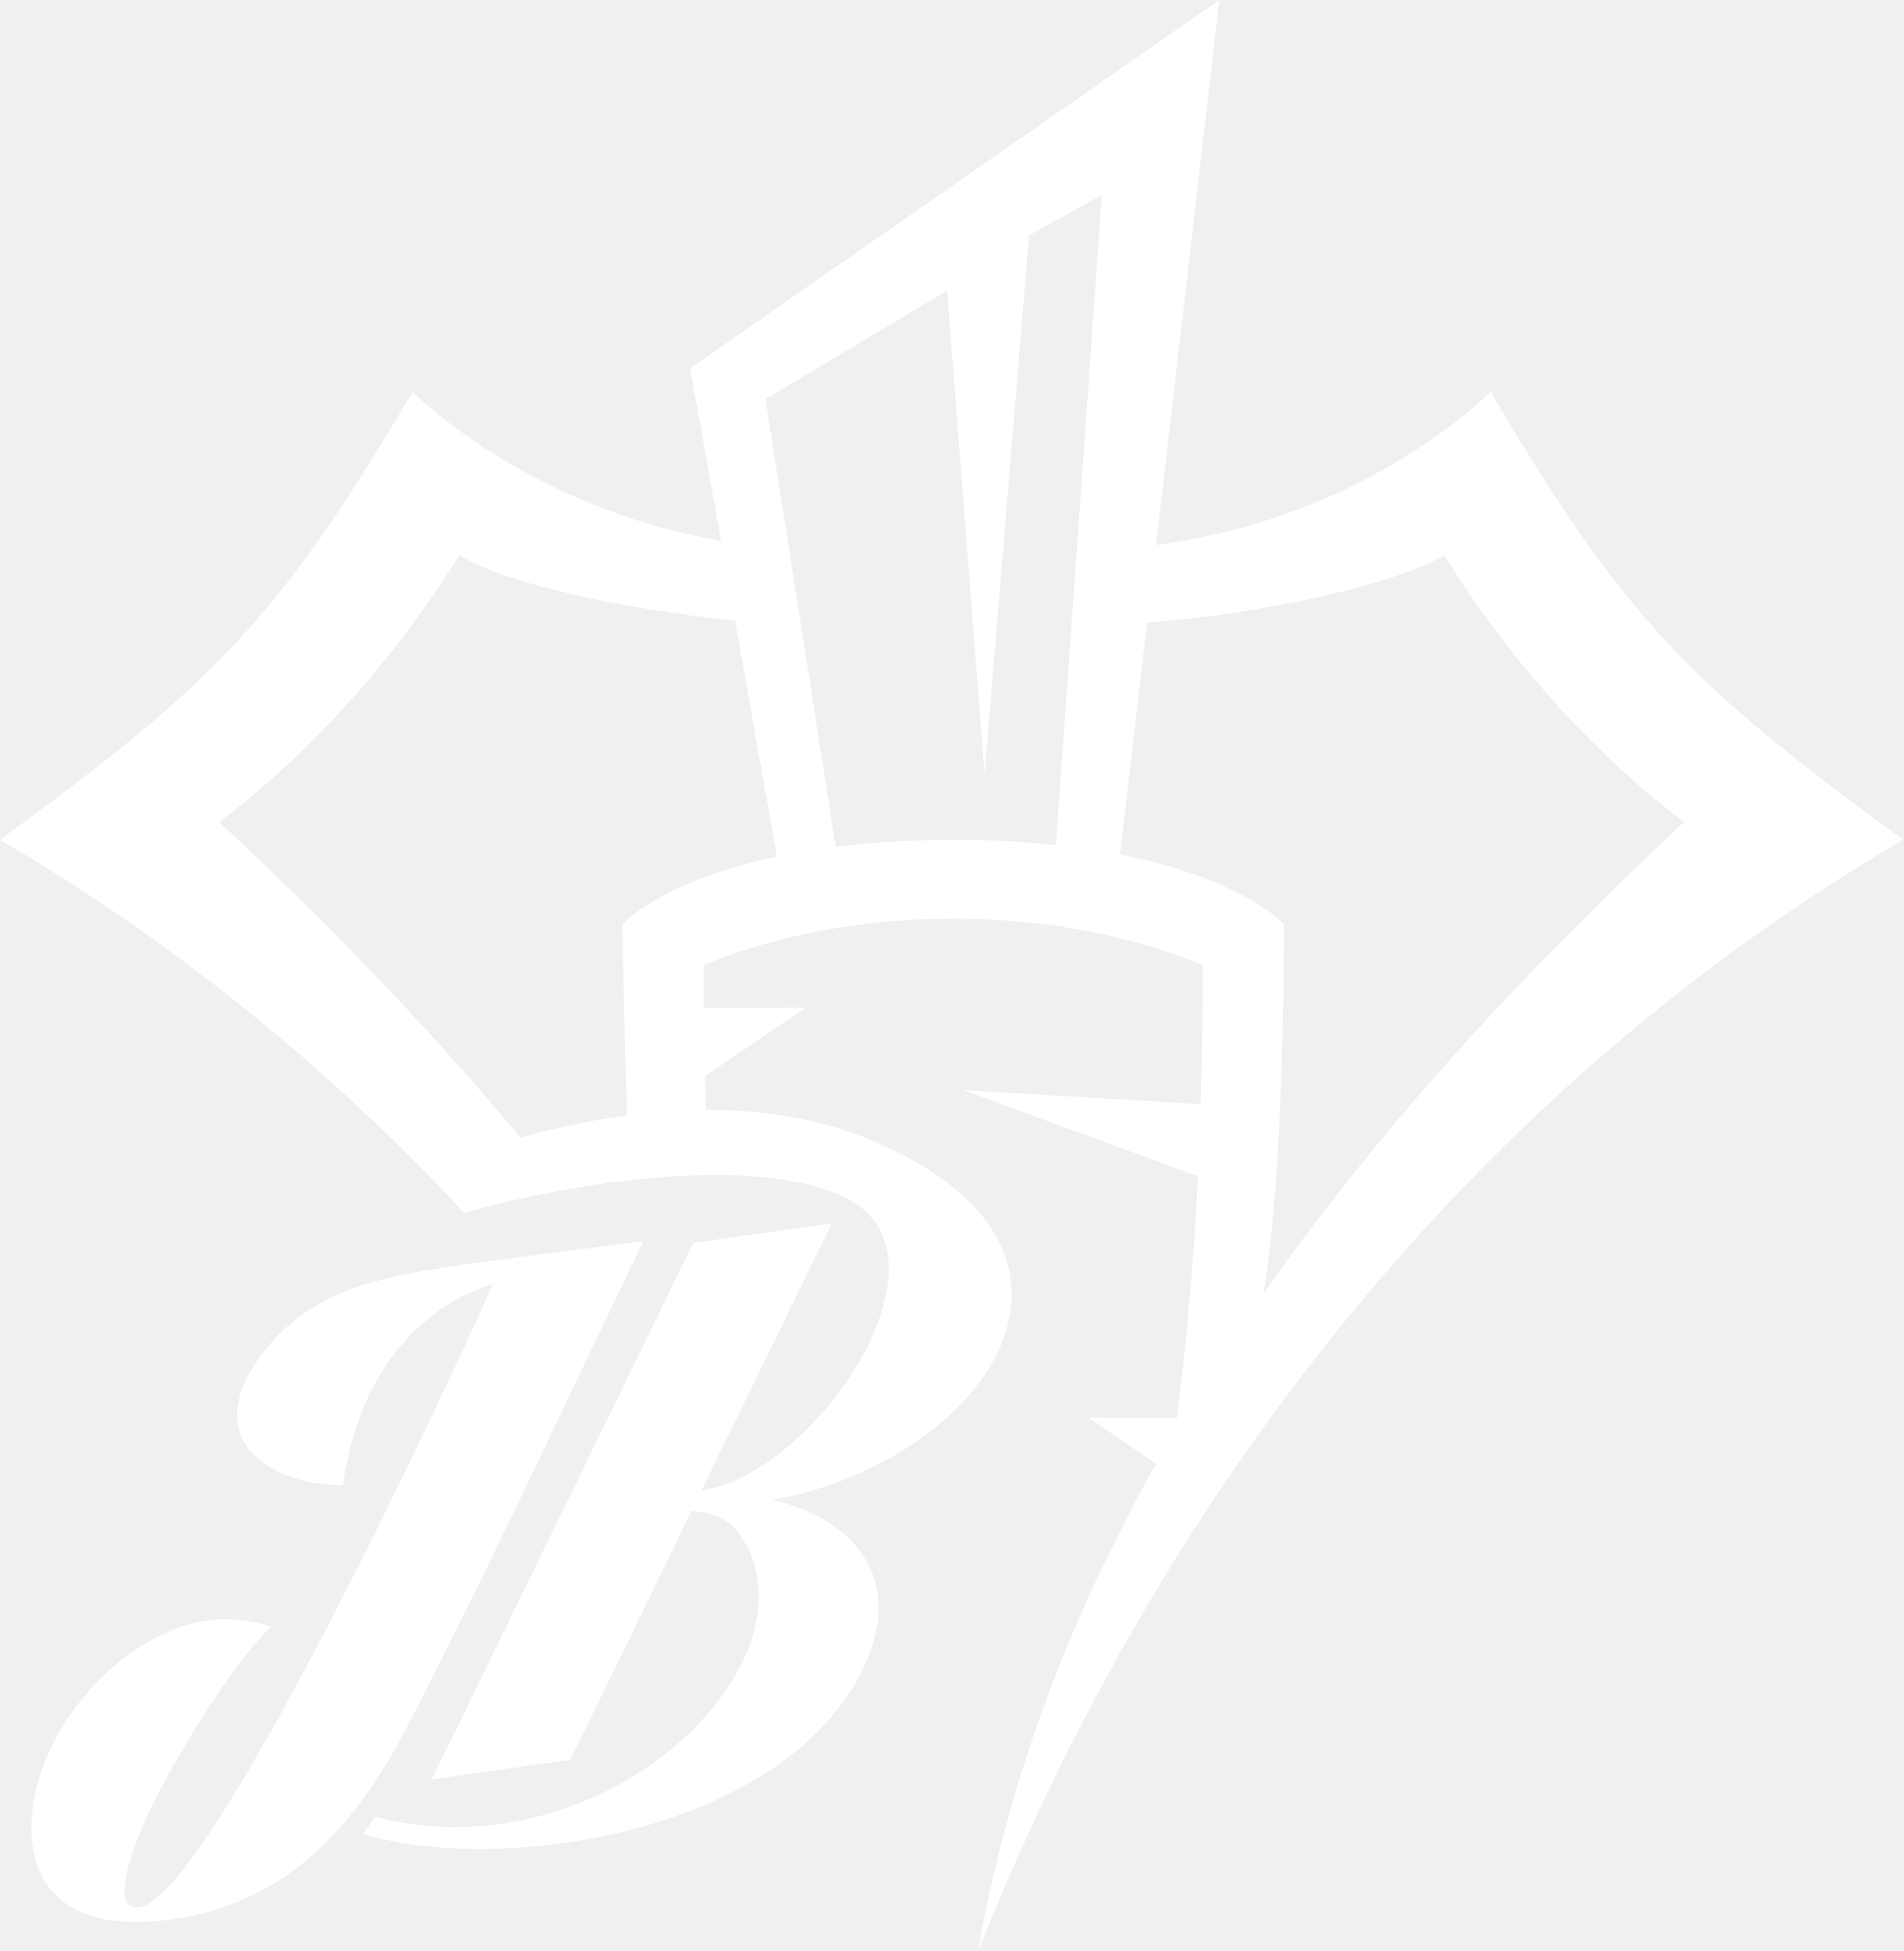
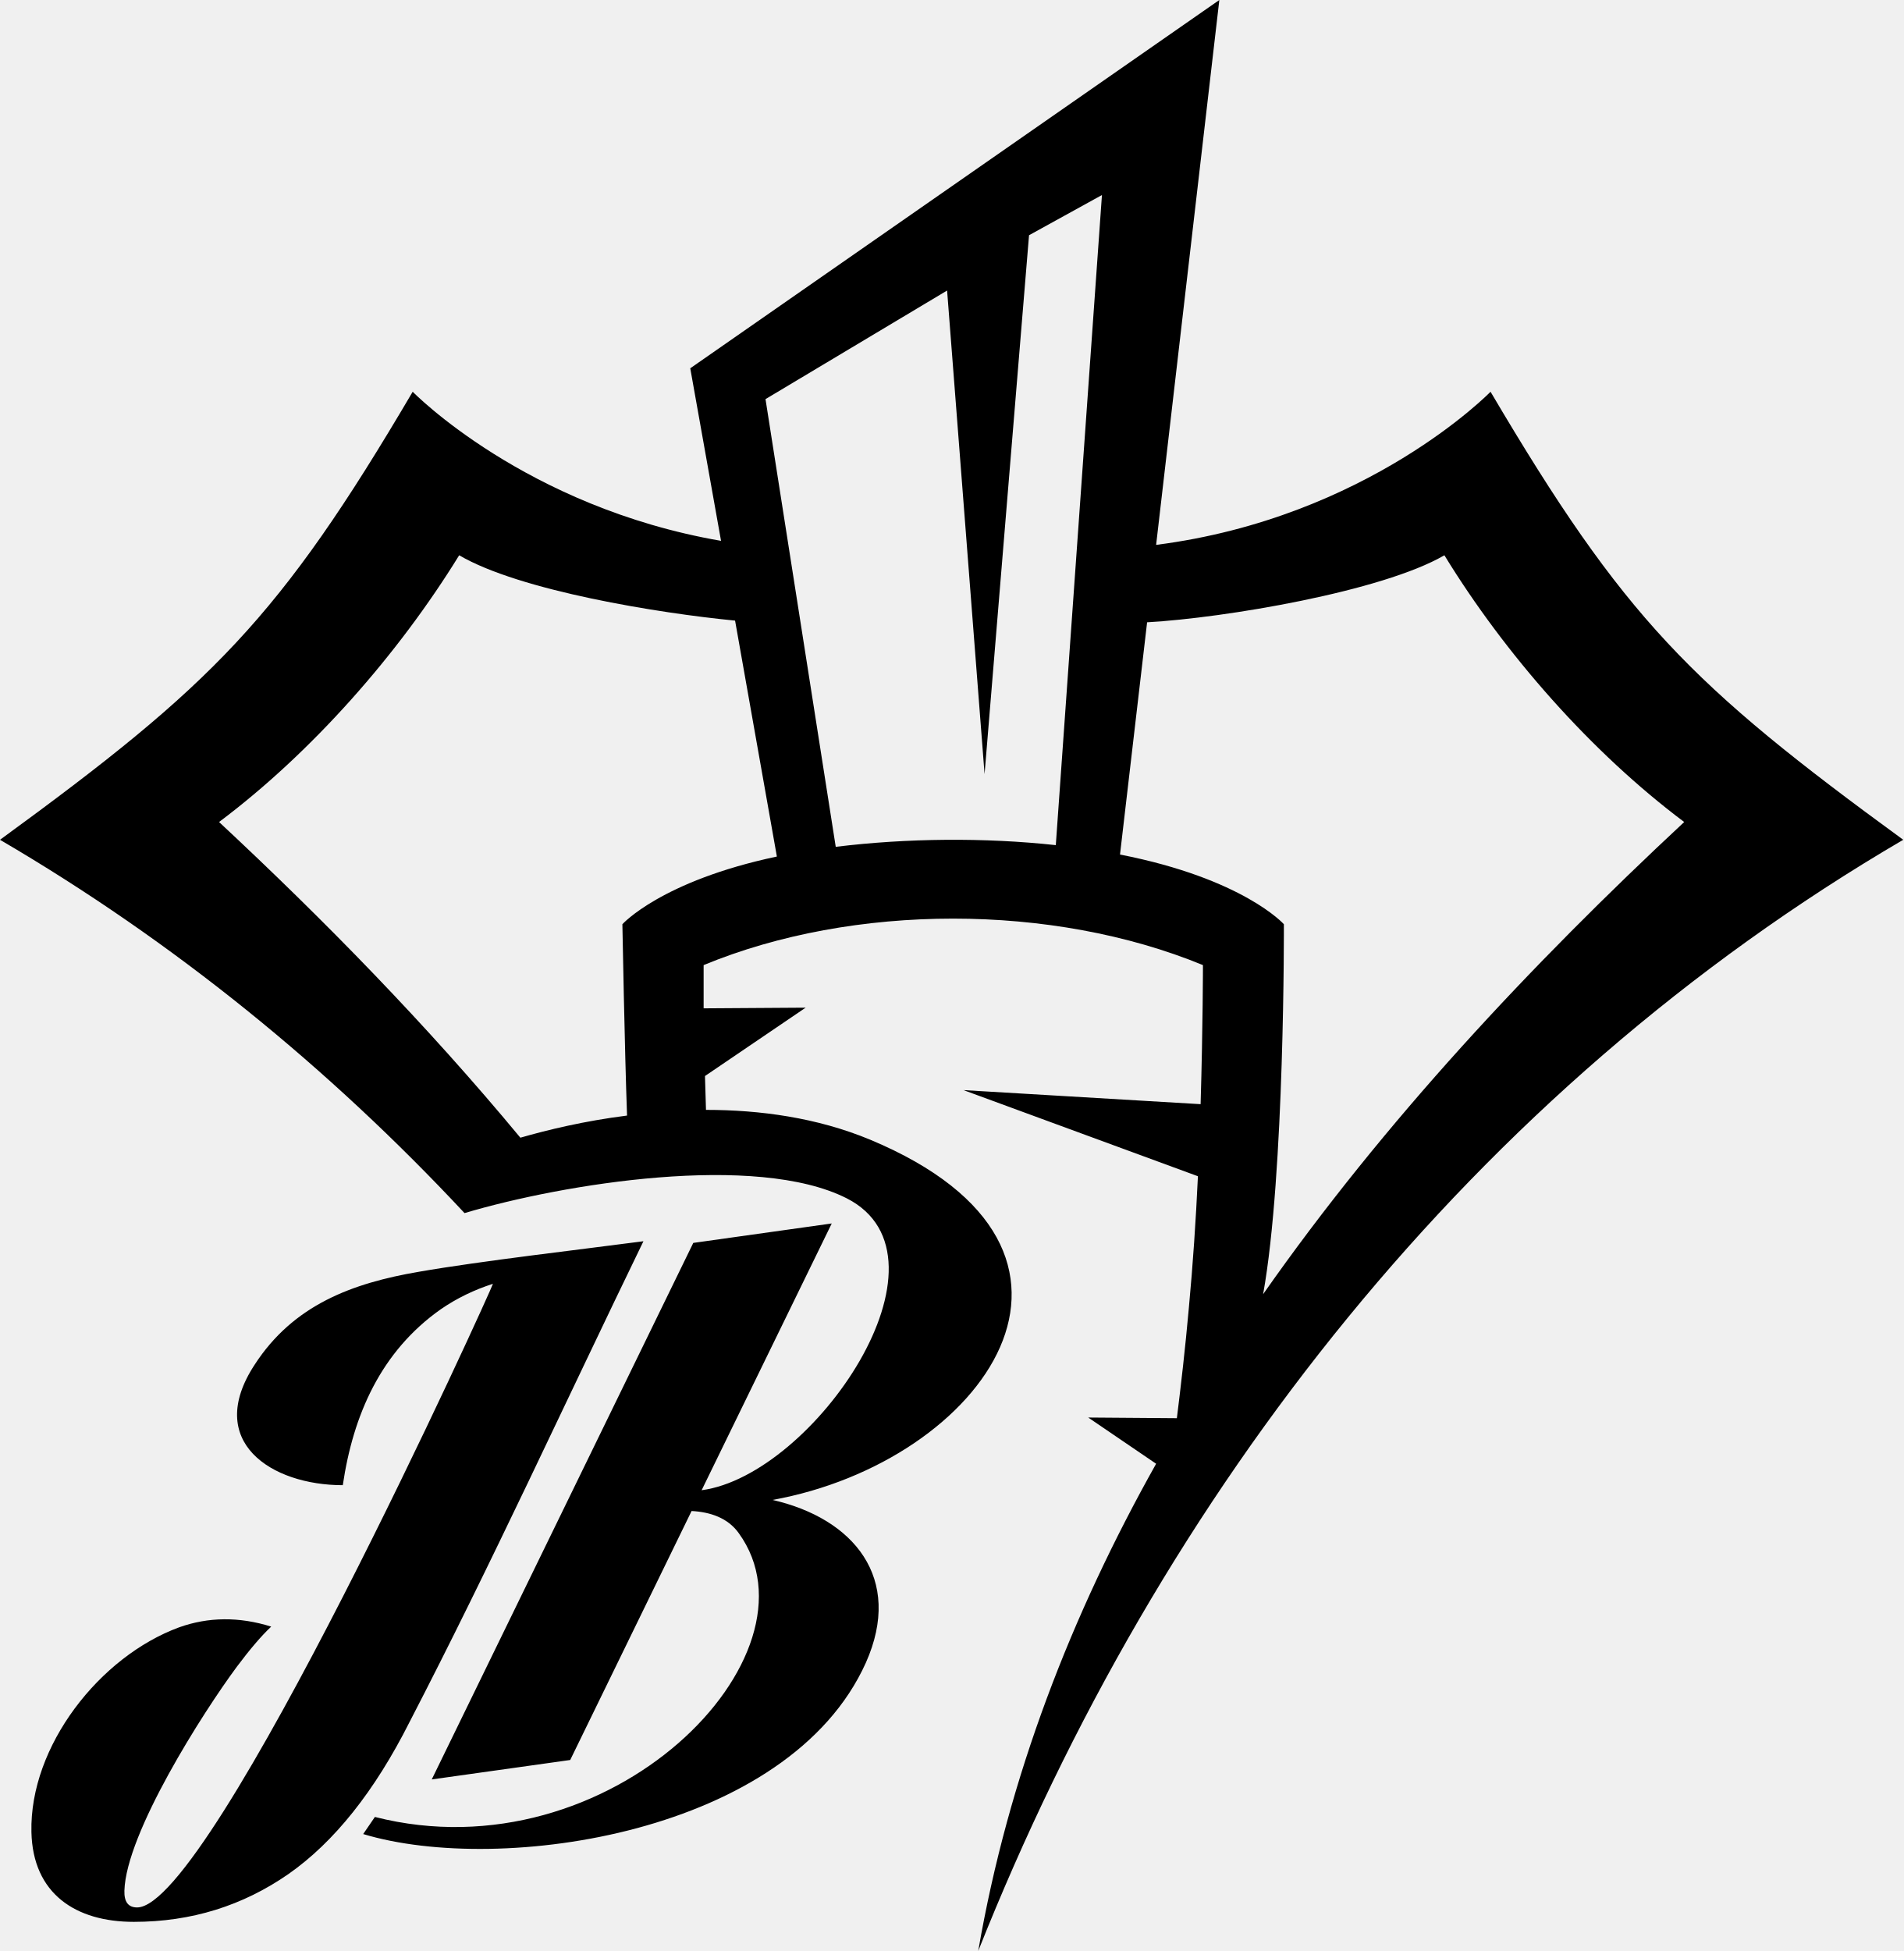
- <svg xmlns="http://www.w3.org/2000/svg" width="80" height="82" viewBox="0 0 80 82" fill="#fff">
+ <svg xmlns="http://www.w3.org/2000/svg" width="80" height="82" viewBox="0 0 80 82">
  <path fill-rule="evenodd" clip-rule="evenodd" d="M20.72 53.958C19.933 54.211 19.202 54.563 18.527 55.028C16.011 56.803 14.845 59.465 14.409 62.422C11.4 62.422 8.589 60.592 10.698 57.366C12.328 54.845 14.802 53.93 17.614 53.451C20.2 53 24.488 52.507 27.046 52.169C23.785 58.887 20.65 65.746 17.22 72.366C15.744 75.296 14.043 77.422 12.131 78.761C10.206 80.099 8.041 80.775 5.623 80.775C3.177 80.775 1.378 79.591 1.321 77C1.237 73.394 4.189 69.62 7.535 68.394C8.758 67.958 10.051 67.944 11.4 68.366C10.979 68.761 10.501 69.324 9.953 70.056C8.533 71.972 5.3 77.042 5.229 79.465C5.215 79.944 5.398 80.169 5.763 80.169C8.898 80.169 20.749 54 20.72 53.958ZM29.576 42.38L33.864 42.352L29.633 45.225C29.647 45.69 29.661 46.155 29.675 46.648C31.938 46.648 34.342 46.972 36.577 47.901C47.739 52.563 41.343 61.437 32.472 63.042C35.874 63.817 37.983 66.324 36.394 69.887C33.161 77.07 21.044 78.831 15.266 77.085L15.758 76.366C25.654 78.887 34.764 69.563 31.052 64.437C30.589 63.789 29.844 63.549 29.07 63.507L23.968 73.972L18.148 74.789L29.141 52.239L34.961 51.422L29.492 62.634C34.215 62 40.457 52.845 35.593 50.366C31.784 48.437 23.686 49.746 19.526 50.986C13.846 44.901 7.324 39.578 0 35.296C8.94 28.775 11.738 26 17.347 16.465C17.347 16.465 22.07 21.31 30.308 22.732L29.014 15.479L51.253 0L48.596 22.901C57.508 21.761 62.653 16.465 62.653 16.465C68.276 26 71.06 28.775 80 35.296C61.936 45.859 48.793 62.69 41.118 82C42.383 74.676 45.039 67.859 48.596 61.521L45.742 59.578L49.468 59.606C49.636 58.254 49.819 56.69 49.974 54.944C50.142 53.155 50.269 51.254 50.353 49.437L40.499 45.817L50.466 46.408C50.564 43.07 50.564 40.563 50.564 40.563C44.238 37.958 35.874 37.958 29.576 40.563C29.576 40.563 29.576 41.254 29.576 42.38ZM53.966 38.845C53.966 38.845 52.265 36.93 47.078 35.916L48.217 26.155C51.478 25.972 58.099 24.859 60.713 23.338C63.258 27.493 66.885 31.62 70.793 34.549C64.368 40.535 58.183 47.127 53.094 54.394C54.008 49.324 53.966 38.845 53.966 38.845ZM30.898 26.084L32.655 36C27.791 37.028 26.161 38.845 26.161 38.845C26.161 38.845 26.259 44.211 26.357 46.887C24.558 47.113 22.998 47.493 21.873 47.817C17.951 43.084 13.636 38.676 9.208 34.549C13.115 31.62 16.742 27.493 19.301 23.338C21.845 24.831 27.707 25.775 30.898 26.084ZM44.379 35.521C41.399 35.197 38.109 35.225 35.129 35.592L32.177 16.775L39.81 12.211L41.385 32.535L43.254 9.887L46.319 8.197L44.379 35.521Z" />
</svg>
